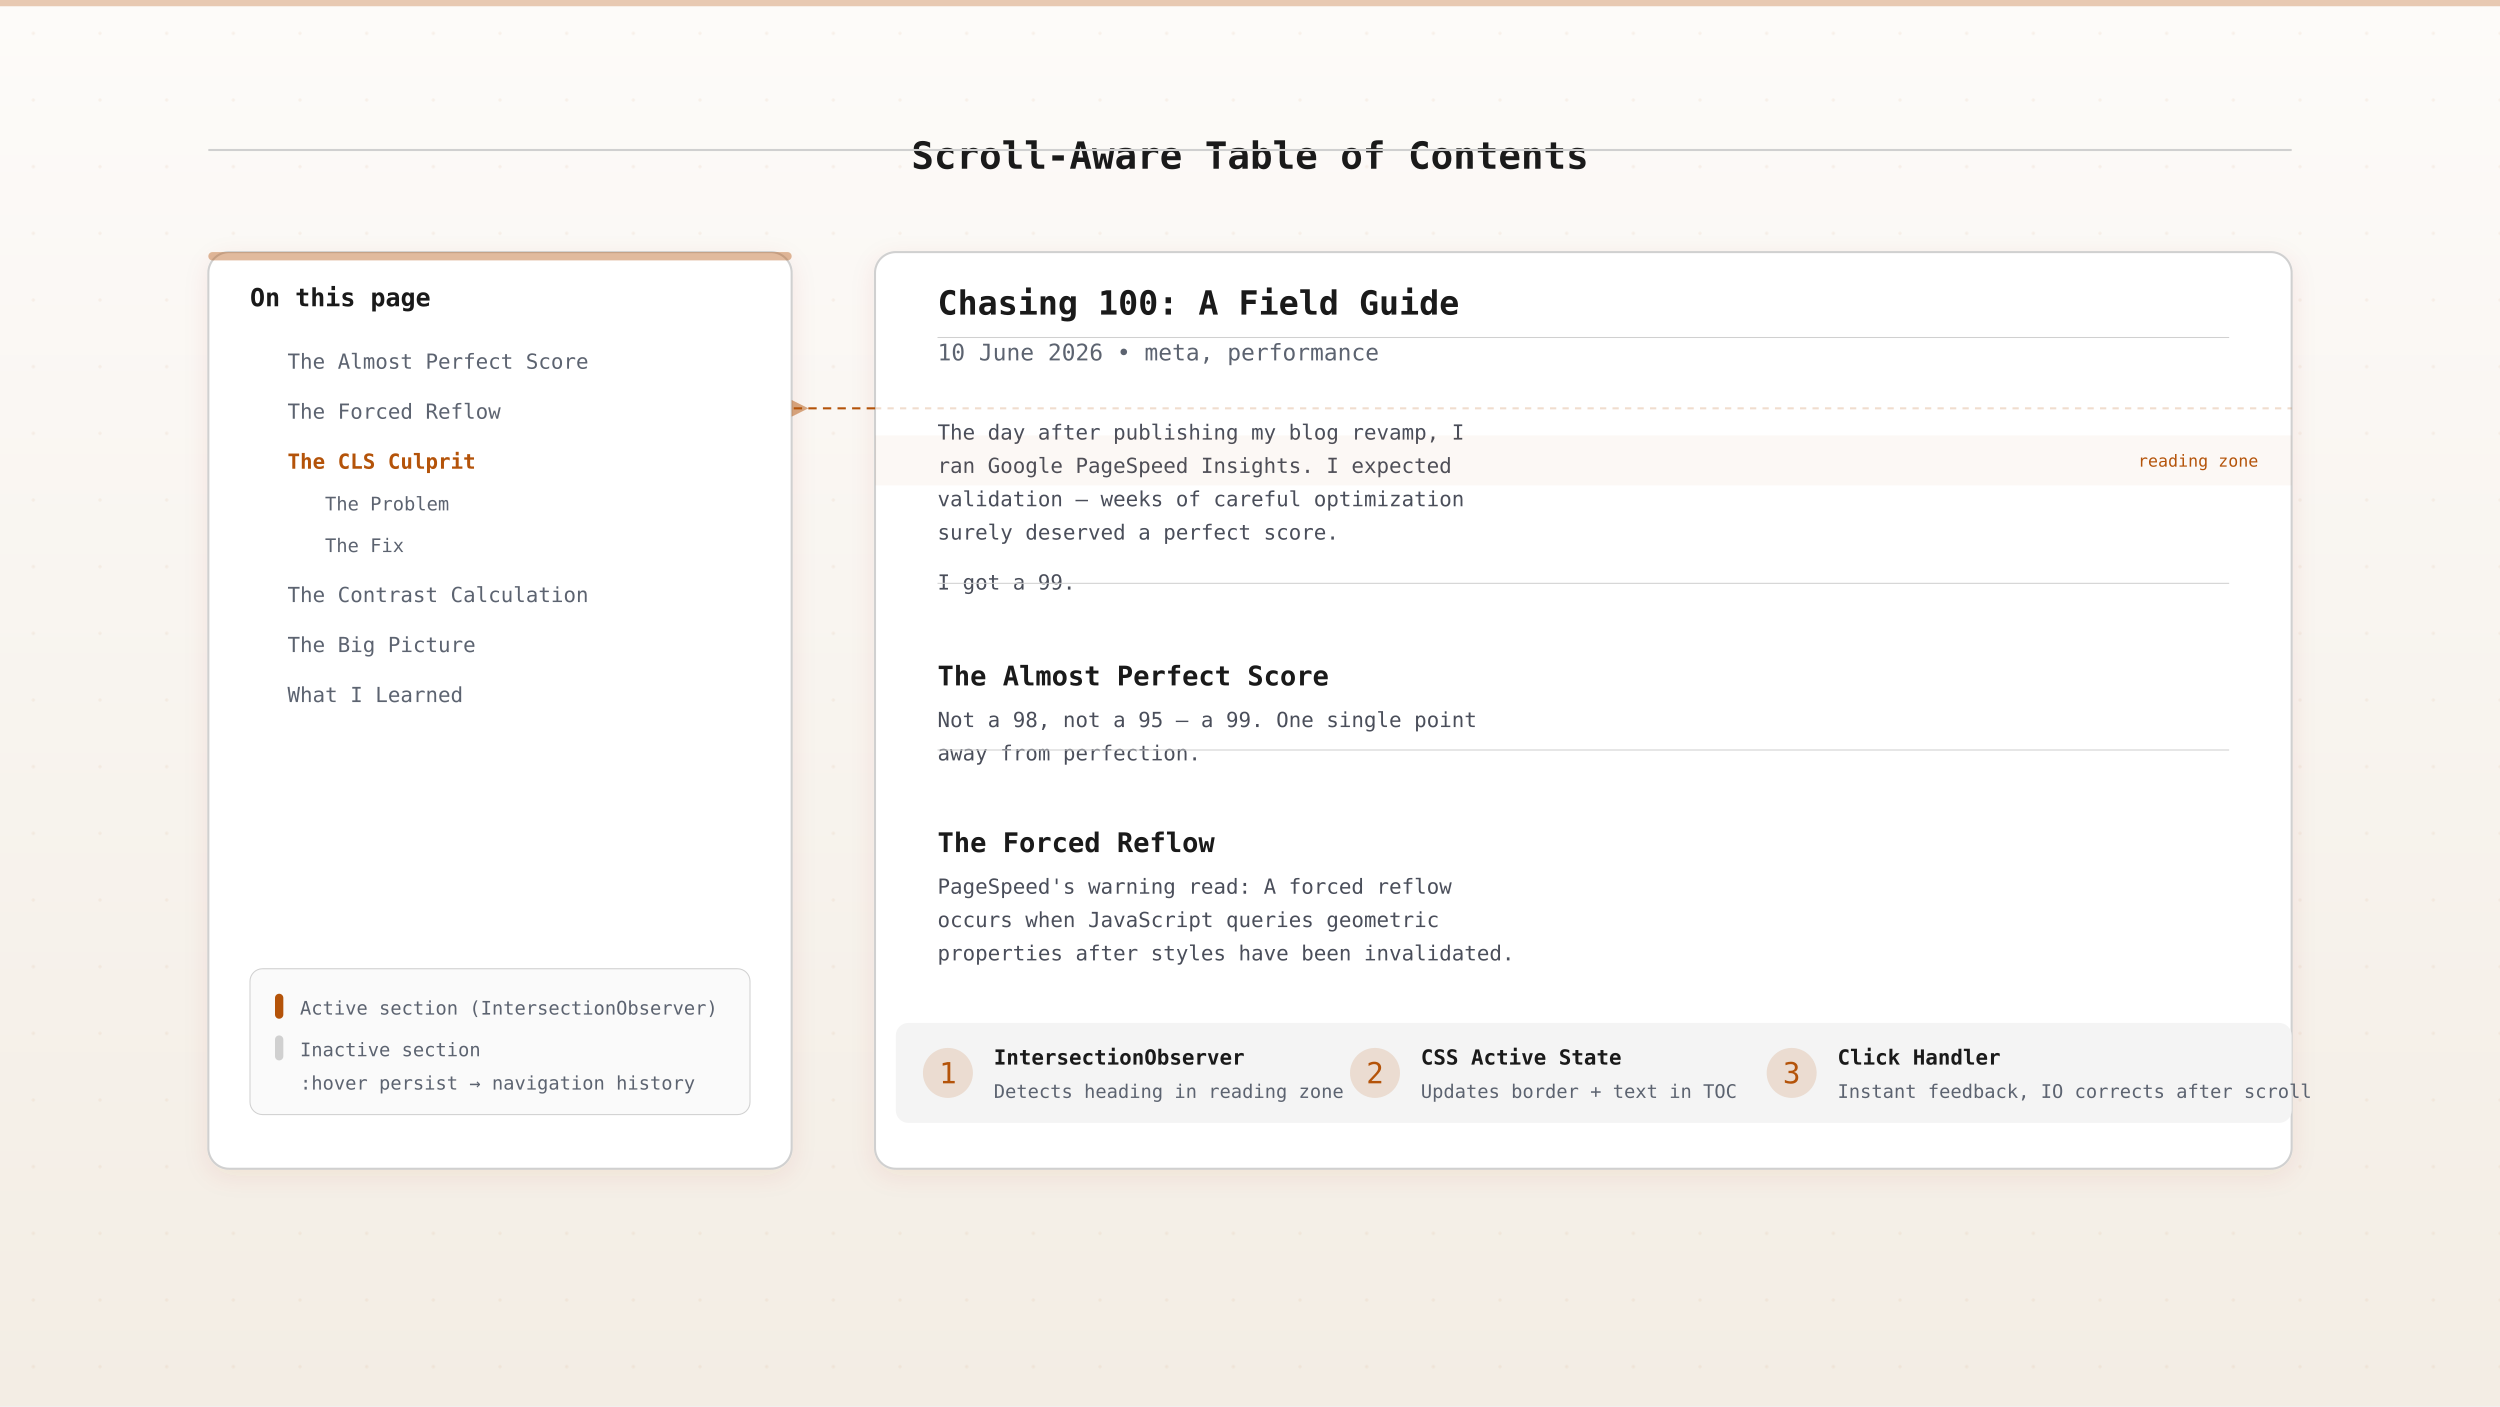
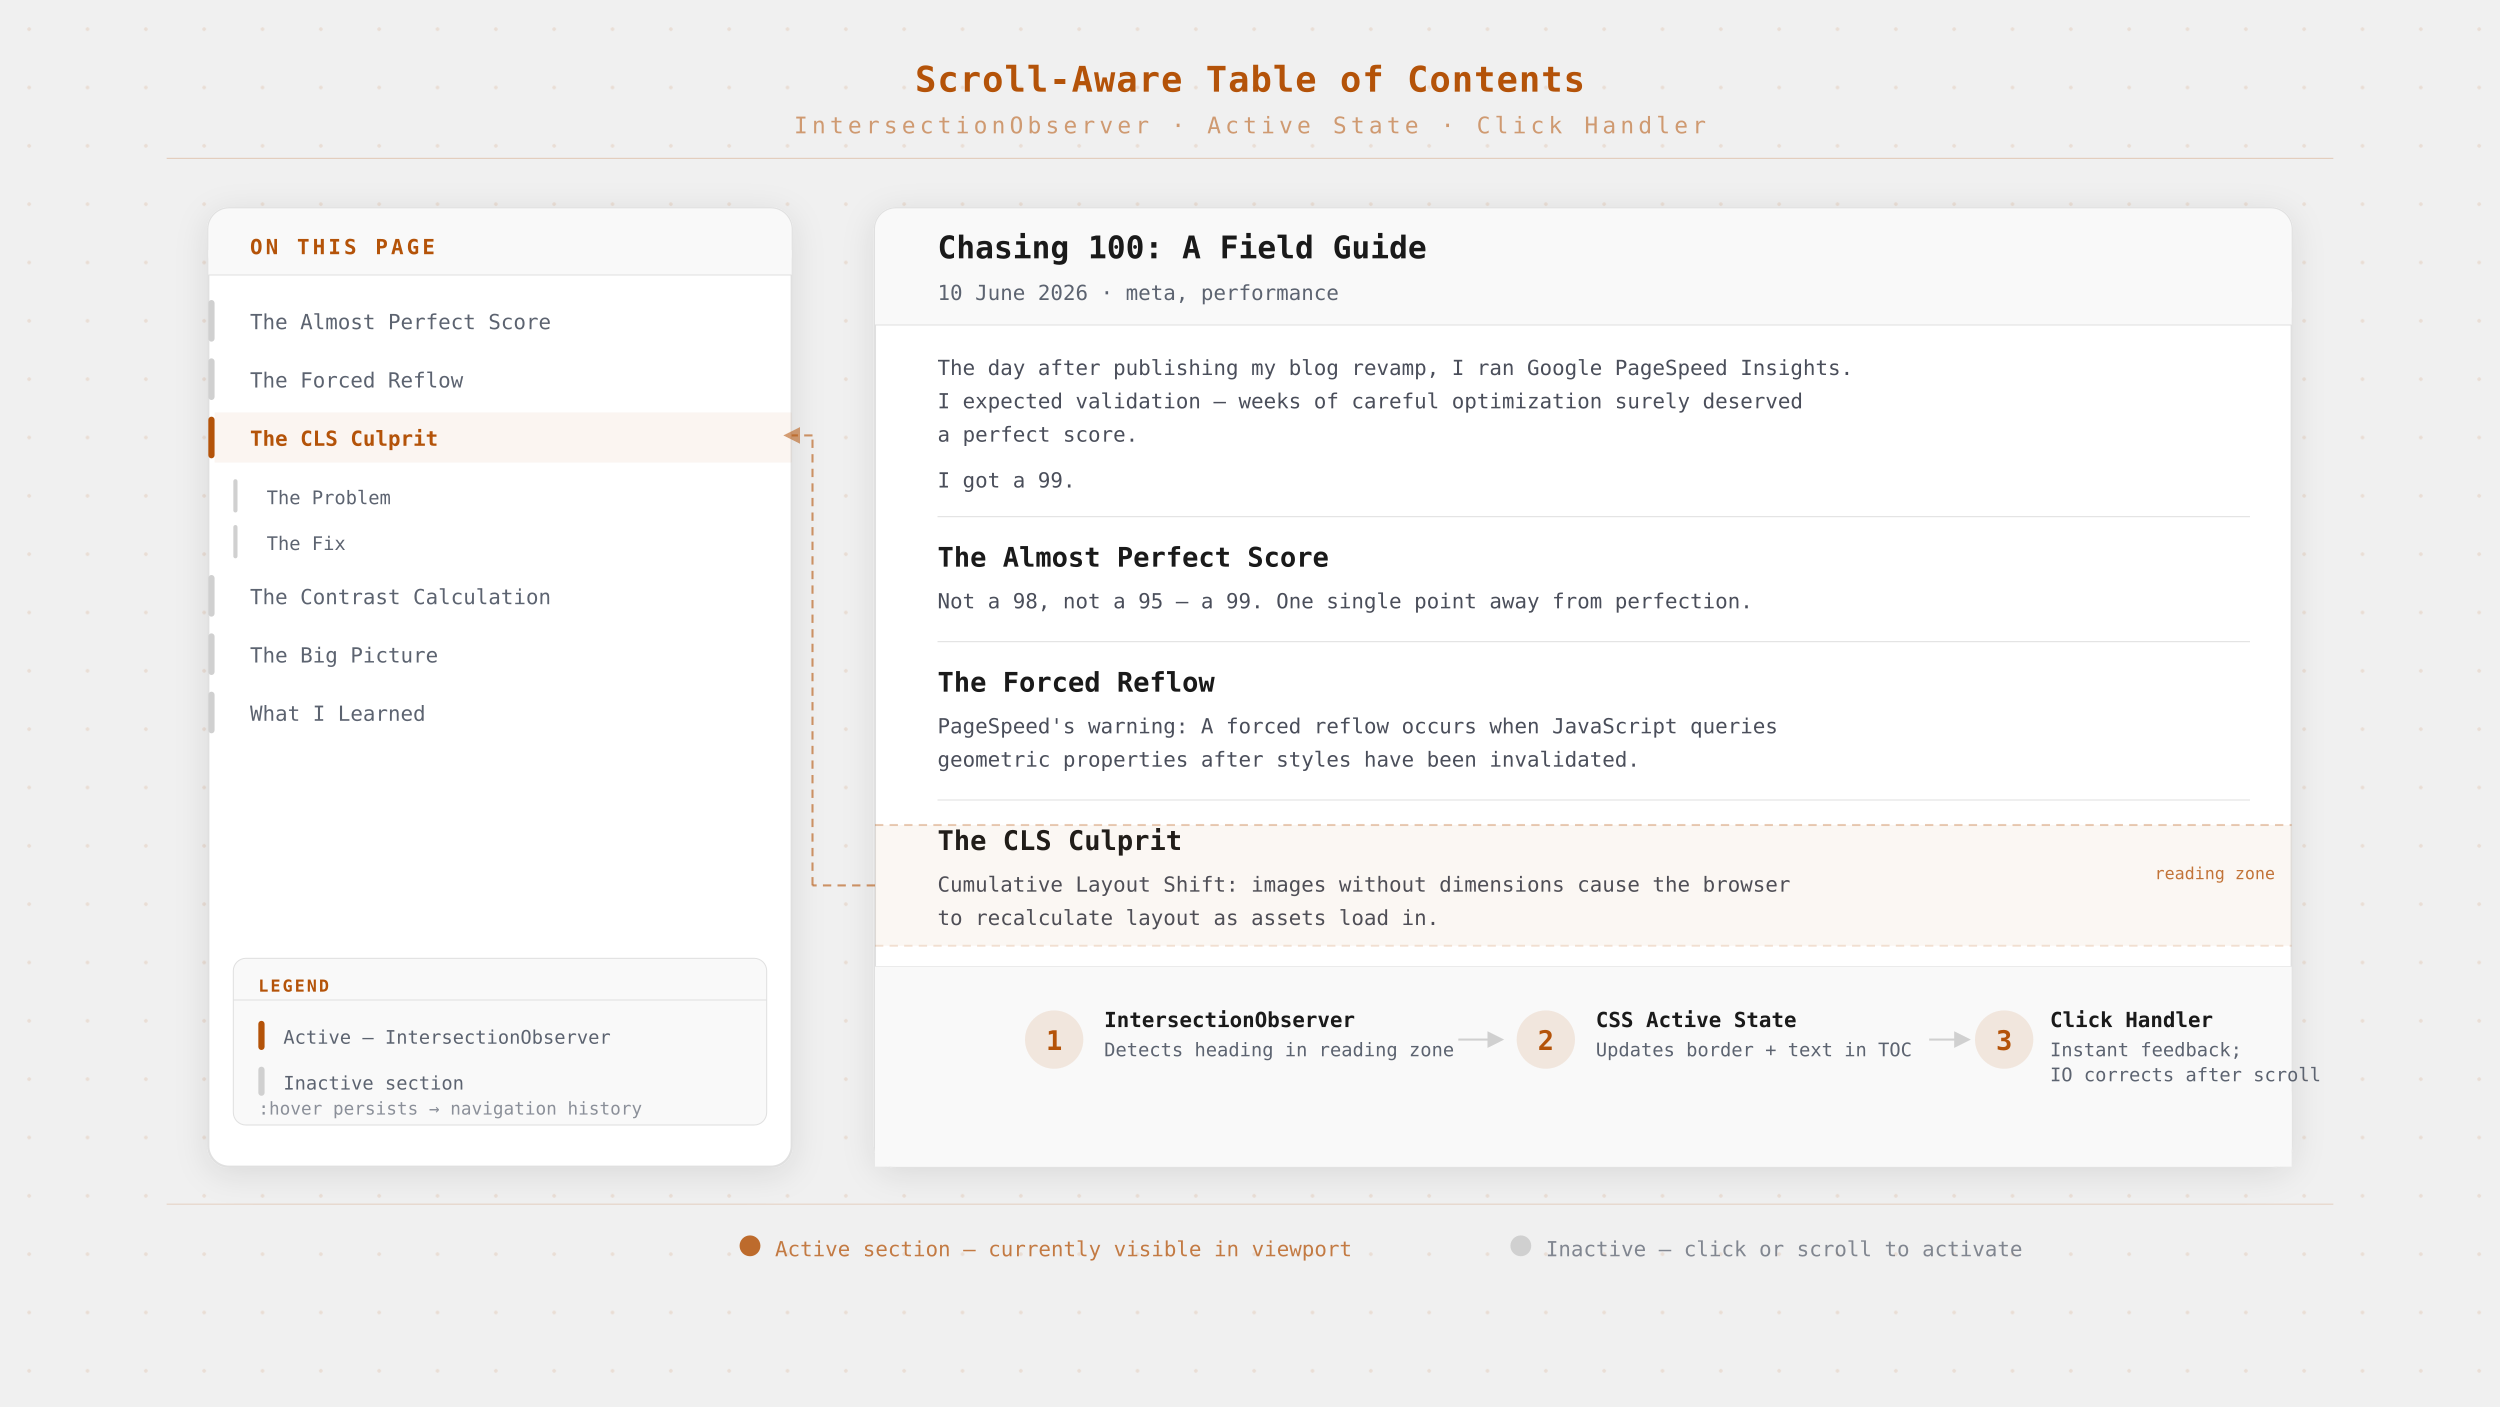
<svg xmlns="http://www.w3.org/2000/svg" width="1200" height="675" viewBox="0 0 1200 675" fill="none">
  <defs>
-     <linearGradient id="bgGrad" x1="0%" y1="0%" x2="0%" y2="100%">
-       <stop offset="0%" stop-color="#FDFBF9" />
-       <stop offset="100%" stop-color="#F3EDE4" />
-     </linearGradient>
    <filter id="cardShadow" x="-6%" y="-6%" width="112%" height="112%">
-       <feDropShadow dx="0" dy="3" stdDeviation="6" flood-color="#B45309" flood-opacity="0.08" />
+       <feDropShadow dx="0" dy="3" stdDeviation="8" flood-color="#000000" flood-opacity="0.10" />
    </filter>
-     <pattern id="dotgrid" x="0" y="0" width="32" height="32" patternUnits="userSpaceOnUse">
-       <circle cx="16" cy="16" r="0.8" fill="#B45309" opacity="0.06" />
+     <pattern id="dotgrid" x="0" y="0" width="28" height="28" patternUnits="userSpaceOnUse">
+       <circle cx="14" cy="14" r="0.9" fill="#B45309" opacity="0.12" />
    </pattern>
  </defs>
-   <rect width="1200" height="675" fill="url(#bgGrad)" />
  <rect width="1200" height="675" fill="url(#dotgrid)" />
-   <rect x="0" y="0" width="1200" height="3" fill="#B45309" opacity="0.3" />
-   <text x="600" y="81" text-anchor="middle" font-family="ui-monospace,monospace" font-size="18" fill="#1a1a1a" font-weight="700">Scroll-Aware Table of Contents</text>
-   <line x1="100" y1="72" x2="1100" y2="72" stroke="#d0d0d0" stroke-width="1" />
-   <rect x="100" y="121" width="280" height="440" rx="10" fill="#ffffff" stroke="#d0d0d0" stroke-width="1" filter="url(#cardShadow)" />
-   <rect x="100" y="121" width="280" height="4" rx="2" fill="#B45309" opacity="0.4" />
-   <text x="120" y="147" font-family="ui-monospace,monospace" font-size="12" fill="#1a1a1a" font-weight="600">On this page</text>
-   <line x1="120" y1="148" x2="120" y2="148" stroke="#d0d0d0" stroke-width="2" />
-   <text x="138" y="177" font-family="ui-monospace,monospace" font-size="10" fill="#5c6370">The Almost Perfect Score</text>
-   <line x1="120" y1="172" x2="120" y2="172" stroke="#d0d0d0" stroke-width="2" />
-   <text x="138" y="201" font-family="ui-monospace,monospace" font-size="10" fill="#5c6370">The Forced Reflow</text>
-   <line x1="120" y1="196" x2="120" y2="196" stroke="#B45309" stroke-width="2" />
-   <text x="138" y="225" font-family="ui-monospace,monospace" font-size="10" fill="#B45309" font-weight="600">The CLS Culprit</text>
-   <line x1="120" y1="216" x2="120" y2="216" stroke="#d0d0d0" stroke-width="2" />
-   <text x="156" y="245" font-family="ui-monospace,monospace" font-size="9" fill="#5c6370">The Problem</text>
-   <line x1="120" y1="236" x2="120" y2="236" stroke="#d0d0d0" stroke-width="2" />
-   <text x="156" y="265" font-family="ui-monospace,monospace" font-size="9" fill="#5c6370">The Fix</text>
-   <line x1="120" y1="260" x2="120" y2="260" stroke="#d0d0d0" stroke-width="2" />
-   <text x="138" y="289" font-family="ui-monospace,monospace" font-size="10" fill="#5c6370">The Contrast Calculation</text>
-   <line x1="120" y1="284" x2="120" y2="284" stroke="#d0d0d0" stroke-width="2" />
-   <text x="138" y="313" font-family="ui-monospace,monospace" font-size="10" fill="#5c6370">The Big Picture</text>
-   <line x1="120" y1="308" x2="120" y2="308" stroke="#d0d0d0" stroke-width="2" />
-   <text x="138" y="337" font-family="ui-monospace,monospace" font-size="10" fill="#5c6370">What I Learned</text>
-   <rect x="120" y="465" width="240" height="70" rx="6" fill="#fafafa" stroke="#d0d0d0" stroke-width="0.5" />
-   <rect x="132" y="477" width="4" height="12" rx="2" fill="#B45309" />
-   <text x="144" y="487" font-family="ui-monospace,monospace" font-size="9" fill="#5c6370">Active section (IntersectionObserver)</text>
-   <rect x="132" y="497" width="4" height="12" rx="2" fill="#d0d0d0" />
-   <text x="144" y="507" font-family="ui-monospace,monospace" font-size="9" fill="#5c6370">Inactive section</text>
-   <text x="144" y="523" font-family="ui-monospace,monospace" font-size="9" fill="#5c6370">:hover persist → navigation history</text>
-   <rect x="420" y="121" width="680" height="440" rx="10" fill="#ffffff" stroke="#d0d0d0" stroke-width="1" filter="url(#cardShadow)" />
-   <text x="450" y="151" font-family="ui-monospace,monospace" font-size="16" fill="#1a1a1a" font-weight="700">Chasing 100: A Field Guide</text>
-   <text x="450" y="173" font-family="ui-monospace,monospace" font-size="11" fill="#5c6370">10 June 2026  •  meta, performance</text>
-   <line x1="450" y1="162" x2="1070" y2="162" stroke="#d0d0d0" stroke-width="0.5" />
-   <text x="450" y="211" font-family="ui-monospace,monospace" font-size="10" fill="#4a4e5a">The day after publishing my blog revamp, I</text>
-   <text x="450" y="227" font-family="ui-monospace,monospace" font-size="10" fill="#4a4e5a">ran Google PageSpeed Insights. I expected</text>
-   <text x="450" y="243" font-family="ui-monospace,monospace" font-size="10" fill="#4a4e5a">validation — weeks of careful optimization</text>
-   <text x="450" y="259" font-family="ui-monospace,monospace" font-size="10" fill="#4a4e5a">surely deserved a perfect score.</text>
-   <text x="450" y="283" font-family="ui-monospace,monospace" font-size="10" fill="#4a4e5a">I got a 99.</text>
-   <line x1="450" y1="280" x2="1070" y2="280" stroke="#d0d0d0" stroke-width="0.5" />
-   <text x="450" y="329" font-family="ui-monospace,monospace" font-size="13" fill="#1a1a1a" font-weight="700">The Almost Perfect Score</text>
-   <text x="450" y="349" font-family="ui-monospace,monospace" font-size="10" fill="#4a4e5a">Not a 98, not a 95 — a 99. One single point</text>
-   <text x="450" y="365" font-family="ui-monospace,monospace" font-size="10" fill="#4a4e5a">away from perfection.</text>
-   <line x1="450" y1="360" x2="1070" y2="360" stroke="#d0d0d0" stroke-width="0.5" />
-   <text x="450" y="409" font-family="ui-monospace,monospace" font-size="13" fill="#1a1a1a" font-weight="700">The Forced Reflow</text>
-   <text x="450" y="429" font-family="ui-monospace,monospace" font-size="10" fill="#4a4e5a">PageSpeed's warning read: A forced reflow</text>
-   <text x="450" y="445" font-family="ui-monospace,monospace" font-size="10" fill="#4a4e5a">occurs when JavaScript queries geometric</text>
-   <text x="450" y="461" font-family="ui-monospace,monospace" font-size="10" fill="#4a4e5a">properties after styles have been invalidated.</text>
-   <rect x="420" y="209" width="680" height="24" fill="#B45309" opacity="0.04" pointer-events="none" />
-   <line x1="420" y1="196" x2="1100" y2="196" stroke="#B45309" stroke-width="1" opacity="0.2" stroke-dasharray="3 3" />
-   <text x="1084" y="224" text-anchor="end" font-family="ui-monospace,monospace" font-size="8" fill="#B45309">reading zone</text>
-   <line x1="420" y1="196" x2="380" y2="196" stroke="#B45309" stroke-width="1" stroke-dasharray="4 3" />
-   <polygon points="380,192 388,196 380,200" fill="#B45309" opacity="0.5" />
-   <rect x="430" y="491" width="670" height="48" rx="6" fill="#f4f4f4" />
-   <circle cx="455" cy="515" r="12" fill="#B45309" opacity="0.15" />
-   <text x="455" y="520" text-anchor="middle" font-family="ui-monospace,monospace" font-size="14" fill="#B45309">1</text>
-   <text x="477" y="511" font-family="ui-monospace,monospace" font-size="10" fill="#1a1a1a" font-weight="600">IntersectionObserver</text>
-   <text x="477" y="527" font-family="ui-monospace,monospace" font-size="9" fill="#5c6370">Detects heading in reading zone</text>
-   <circle cx="660" cy="515" r="12" fill="#B45309" opacity="0.15" />
-   <text x="660" y="520" text-anchor="middle" font-family="ui-monospace,monospace" font-size="14" fill="#B45309">2</text>
-   <text x="682" y="511" font-family="ui-monospace,monospace" font-size="10" fill="#1a1a1a" font-weight="600">CSS Active State</text>
-   <text x="682" y="527" font-family="ui-monospace,monospace" font-size="9" fill="#5c6370">Updates border + text in TOC</text>
-   <circle cx="860" cy="515" r="12" fill="#B45309" opacity="0.15" />
-   <text x="860" y="520" text-anchor="middle" font-family="ui-monospace,monospace" font-size="14" fill="#B45309">3</text>
-   <text x="882" y="511" font-family="ui-monospace,monospace" font-size="10" fill="#1a1a1a" font-weight="600">Click Handler</text>
-   <text x="882" y="527" font-family="ui-monospace,monospace" font-size="9" fill="#5c6370">Instant feedback, IO corrects after scroll</text>
+   <text x="600" y="44" text-anchor="middle" font-family="ui-monospace,monospace" font-size="17" font-weight="700" fill="#B45309" letter-spacing="0.5">Scroll-Aware Table of Contents</text>
+   <text x="600" y="64" text-anchor="middle" font-family="ui-monospace,monospace" font-size="11" fill="#B45309" opacity="0.55" letter-spacing="2">IntersectionObserver  ·  Active State  ·  Click Handler</text>
+   <line x1="80" y1="76" x2="1120" y2="76" stroke="#B45309" stroke-width="0.5" opacity="0.25" />
+   <rect x="100" y="100" width="280" height="460" rx="10" fill="#ffffff" stroke="#e0e0e0" stroke-width="1" filter="url(#cardShadow)" />
+   <rect x="100" y="100" width="280" height="32" rx="10" fill="#f9f9f9" />
+   <rect x="100" y="120" width="280" height="12" fill="#f9f9f9" />
+   <text x="120" y="122" font-family="ui-monospace,monospace" font-size="10" fill="#B45309" font-weight="600" letter-spacing="1.5">ON THIS PAGE</text>
+   <line x1="100" y1="132" x2="380" y2="132" stroke="#e0e0e0" stroke-width="0.5" />
+   <rect x="100" y="144" width="3" height="20" rx="1.5" fill="#d0d0d0" />
+   <text x="120" y="158" font-family="ui-monospace,monospace" font-size="10" fill="#5c6370">The Almost Perfect Score</text>
+   <rect x="100" y="172" width="3" height="20" rx="1.5" fill="#d0d0d0" />
+   <text x="120" y="186" font-family="ui-monospace,monospace" font-size="10" fill="#5c6370">The Forced Reflow</text>
+   <rect x="100" y="200" width="3" height="20" rx="1.5" fill="#B45309" />
+   <rect x="103" y="198" width="277" height="24" fill="#B45309" opacity="0.06" />
+   <text x="120" y="214" font-family="ui-monospace,monospace" font-size="10" fill="#B45309" font-weight="600">The CLS Culprit</text>
+   <rect x="112" y="230" width="2" height="16" rx="1" fill="#d0d0d0" />
+   <text x="128" y="242" font-family="ui-monospace,monospace" font-size="9" fill="#5c6370">The Problem</text>
+   <rect x="112" y="252" width="2" height="16" rx="1" fill="#d0d0d0" />
+   <text x="128" y="264" font-family="ui-monospace,monospace" font-size="9" fill="#5c6370">The Fix</text>
+   <rect x="100" y="276" width="3" height="20" rx="1.5" fill="#d0d0d0" />
+   <text x="120" y="290" font-family="ui-monospace,monospace" font-size="10" fill="#5c6370">The Contrast Calculation</text>
+   <rect x="100" y="304" width="3" height="20" rx="1.5" fill="#d0d0d0" />
+   <text x="120" y="318" font-family="ui-monospace,monospace" font-size="10" fill="#5c6370">The Big Picture</text>
+   <rect x="100" y="332" width="3" height="20" rx="1.5" fill="#d0d0d0" />
+   <text x="120" y="346" font-family="ui-monospace,monospace" font-size="10" fill="#5c6370">What I Learned</text>
+   <rect x="112" y="460" width="256" height="80" rx="6" fill="#f9f9f9" stroke="#e0e0e0" stroke-width="0.5" />
+   <text x="124" y="476" font-family="ui-monospace,monospace" font-size="8" fill="#B45309" font-weight="600" letter-spacing="1">LEGEND</text>
+   <line x1="112" y1="480" x2="368" y2="480" stroke="#e0e0e0" stroke-width="0.5" />
+   <rect x="124" y="490" width="3" height="14" rx="1.5" fill="#B45309" />
+   <text x="136" y="501" font-family="ui-monospace,monospace" font-size="9" fill="#5c6370">Active — IntersectionObserver</text>
+   <rect x="124" y="512" width="3" height="14" rx="1.5" fill="#d0d0d0" />
+   <text x="136" y="523" font-family="ui-monospace,monospace" font-size="9" fill="#5c6370">Inactive section</text>
+   <text x="124" y="535" font-family="ui-monospace,monospace" font-size="8.5" fill="#5c6370" opacity="0.7">:hover persists → navigation history</text>
+   <rect x="420" y="100" width="680" height="460" rx="10" fill="#ffffff" stroke="#e0e0e0" stroke-width="1" filter="url(#cardShadow)" />
+   <rect x="420" y="100" width="680" height="56" rx="10" fill="#f9f9f9" />
+   <rect x="420" y="140" width="680" height="16" fill="#f9f9f9" />
+   <text x="450" y="124" font-family="ui-monospace,monospace" font-size="15" fill="#1a1a1a" font-weight="700">Chasing 100: A Field Guide</text>
+   <text x="450" y="144" font-family="ui-monospace,monospace" font-size="10" fill="#5c6370">10 June 2026  ·  meta, performance</text>
+   <line x1="420" y1="156" x2="1100" y2="156" stroke="#e0e0e0" stroke-width="0.5" />
+   <text x="450" y="180" font-family="ui-monospace,monospace" font-size="10" fill="#4a4e5a">The day after publishing my blog revamp, I ran Google PageSpeed Insights.</text>
+   <text x="450" y="196" font-family="ui-monospace,monospace" font-size="10" fill="#4a4e5a">I expected validation — weeks of careful optimization surely deserved</text>
+   <text x="450" y="212" font-family="ui-monospace,monospace" font-size="10" fill="#4a4e5a">a perfect score.</text>
+   <text x="450" y="234" font-family="ui-monospace,monospace" font-size="10" fill="#4a4e5a">I got a 99.</text>
+   <line x1="450" y1="248" x2="1080" y2="248" stroke="#e0e0e0" stroke-width="0.5" />
+   <text x="450" y="272" font-family="ui-monospace,monospace" font-size="13" fill="#1a1a1a" font-weight="700">The Almost Perfect Score</text>
+   <text x="450" y="292" font-family="ui-monospace,monospace" font-size="10" fill="#4a4e5a">Not a 98, not a 95 — a 99. One single point away from perfection.</text>
+   <line x1="450" y1="308" x2="1080" y2="308" stroke="#e0e0e0" stroke-width="0.5" />
+   <text x="450" y="332" font-family="ui-monospace,monospace" font-size="13" fill="#1a1a1a" font-weight="700">The Forced Reflow</text>
+   <text x="450" y="352" font-family="ui-monospace,monospace" font-size="10" fill="#4a4e5a">PageSpeed's warning: A forced reflow occurs when JavaScript queries</text>
+   <text x="450" y="368" font-family="ui-monospace,monospace" font-size="10" fill="#4a4e5a">geometric properties after styles have been invalidated.</text>
+   <line x1="450" y1="384" x2="1080" y2="384" stroke="#e0e0e0" stroke-width="0.5" />
+   <text x="450" y="408" font-family="ui-monospace,monospace" font-size="13" fill="#1a1a1a" font-weight="700">The CLS Culprit</text>
+   <text x="450" y="428" font-family="ui-monospace,monospace" font-size="10" fill="#4a4e5a">Cumulative Layout Shift: images without dimensions cause the browser</text>
+   <text x="450" y="444" font-family="ui-monospace,monospace" font-size="10" fill="#4a4e5a">to recalculate layout as assets load in.</text>
+   <rect x="420" y="396" width="680" height="58" fill="#B45309" opacity="0.05" />
+   <line x1="420" y1="396" x2="1100" y2="396" stroke="#B45309" stroke-width="1" opacity="0.3" stroke-dasharray="4 3" />
+   <line x1="420" y1="454" x2="1100" y2="454" stroke="#B45309" stroke-width="1" opacity="0.15" stroke-dasharray="4 3" />
+   <text x="1092" y="422" text-anchor="end" font-family="ui-monospace,monospace" font-size="8" fill="#B45309" opacity="0.8">reading zone</text>
+   <line x1="420" y1="425" x2="390" y2="425" stroke="#B45309" stroke-width="1" stroke-dasharray="4 3" opacity="0.6" />
+   <line x1="390" y1="425" x2="390" y2="209" stroke="#B45309" stroke-width="1" stroke-dasharray="4 3" opacity="0.6" />
+   <line x1="390" y1="209" x2="380" y2="209" stroke="#B45309" stroke-width="1" stroke-dasharray="4 3" opacity="0.6" />
+   <polygon points="384,205 376,209 384,213" fill="#B45309" opacity="0.55" />
+   <line x1="420" y1="464" x2="1100" y2="464" stroke="#e0e0e0" stroke-width="0.5" />
+   <rect x="420" y="464" width="680" height="96" rx="0" fill="#f9f9f9" />
+   <rect x="420" y="516" width="680" height="44" rx="10" fill="#f9f9f9" />
+   <circle cx="506" cy="499" r="14" fill="#B45309" opacity="0.12" />
+   <text x="506" y="504" text-anchor="middle" font-family="ui-monospace,monospace" font-size="13" fill="#B45309" font-weight="700">1</text>
+   <text x="530" y="493" font-family="ui-monospace,monospace" font-size="10" fill="#1a1a1a" font-weight="600">IntersectionObserver</text>
+   <text x="530" y="507" font-family="ui-monospace,monospace" font-size="9" fill="#5c6370">Detects heading in reading zone</text>
+   <line x1="700" y1="499" x2="718" y2="499" stroke="#d0d0d0" stroke-width="1" />
+   <polygon points="714,495 722,499 714,503" fill="#d0d0d0" />
+   <circle cx="742" cy="499" r="14" fill="#B45309" opacity="0.12" />
+   <text x="742" y="504" text-anchor="middle" font-family="ui-monospace,monospace" font-size="13" fill="#B45309" font-weight="700">2</text>
+   <text x="766" y="493" font-family="ui-monospace,monospace" font-size="10" fill="#1a1a1a" font-weight="600">CSS Active State</text>
+   <text x="766" y="507" font-family="ui-monospace,monospace" font-size="9" fill="#5c6370">Updates border + text in TOC</text>
+   <line x1="926" y1="499" x2="942" y2="499" stroke="#d0d0d0" stroke-width="1" />
+   <polygon points="938,495 946,499 938,503" fill="#d0d0d0" />
+   <circle cx="962" cy="499" r="14" fill="#B45309" opacity="0.12" />
+   <text x="962" y="504" text-anchor="middle" font-family="ui-monospace,monospace" font-size="13" fill="#B45309" font-weight="700">3</text>
+   <text x="984" y="493" font-family="ui-monospace,monospace" font-size="10" fill="#1a1a1a" font-weight="600">Click Handler</text>
+   <text x="984" y="507" font-family="ui-monospace,monospace" font-size="9" fill="#5c6370">Instant feedback;</text>
+   <text x="984" y="519" font-family="ui-monospace,monospace" font-size="9" fill="#5c6370">IO corrects after scroll</text>
+   <line x1="80" y1="578" x2="1120" y2="578" stroke="#B45309" stroke-width="0.5" opacity="0.2" />
+   <circle cx="360" cy="598" r="5" fill="#B45309" opacity="0.85" />
+   <text x="372" y="603" font-family="ui-monospace,monospace" font-size="10" fill="#B45309" opacity="0.75">Active section — currently visible in viewport</text>
+   <circle cx="730" cy="598" r="5" fill="#d0d0d0" />
+   <text x="742" y="603" font-family="ui-monospace,monospace" font-size="10" fill="#5c6370" opacity="0.75">Inactive — click or scroll to activate</text>
</svg>
